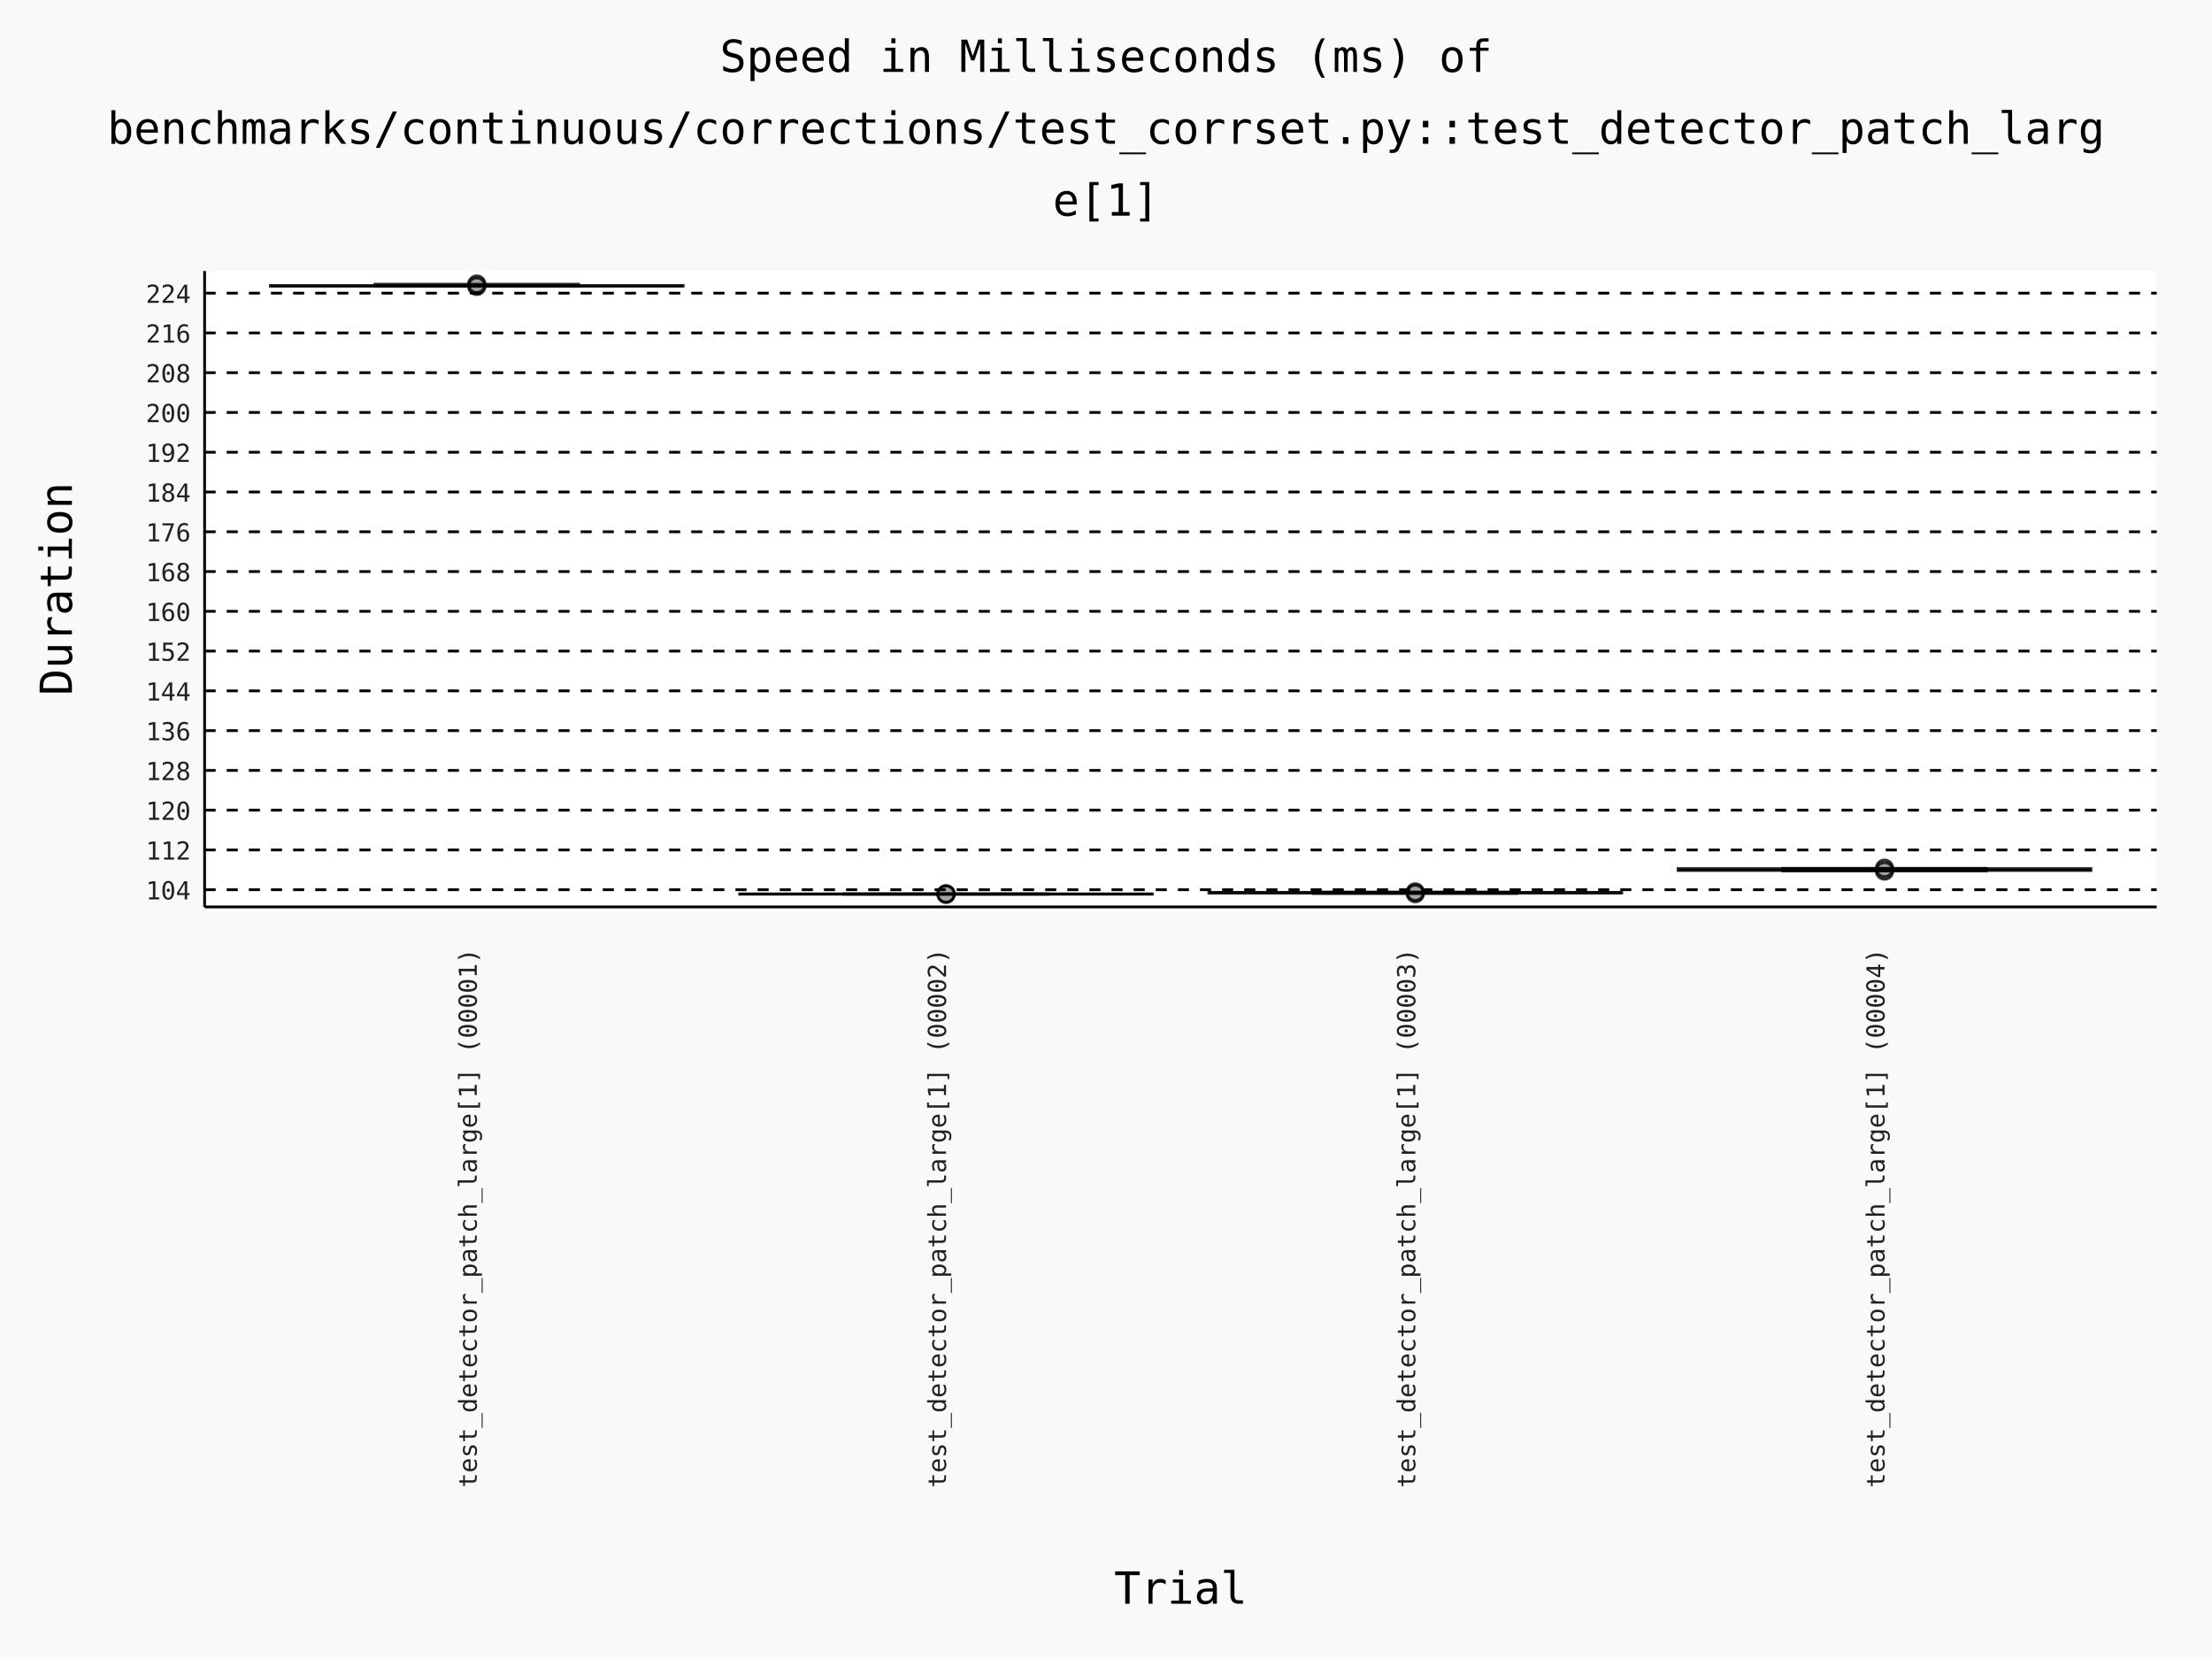
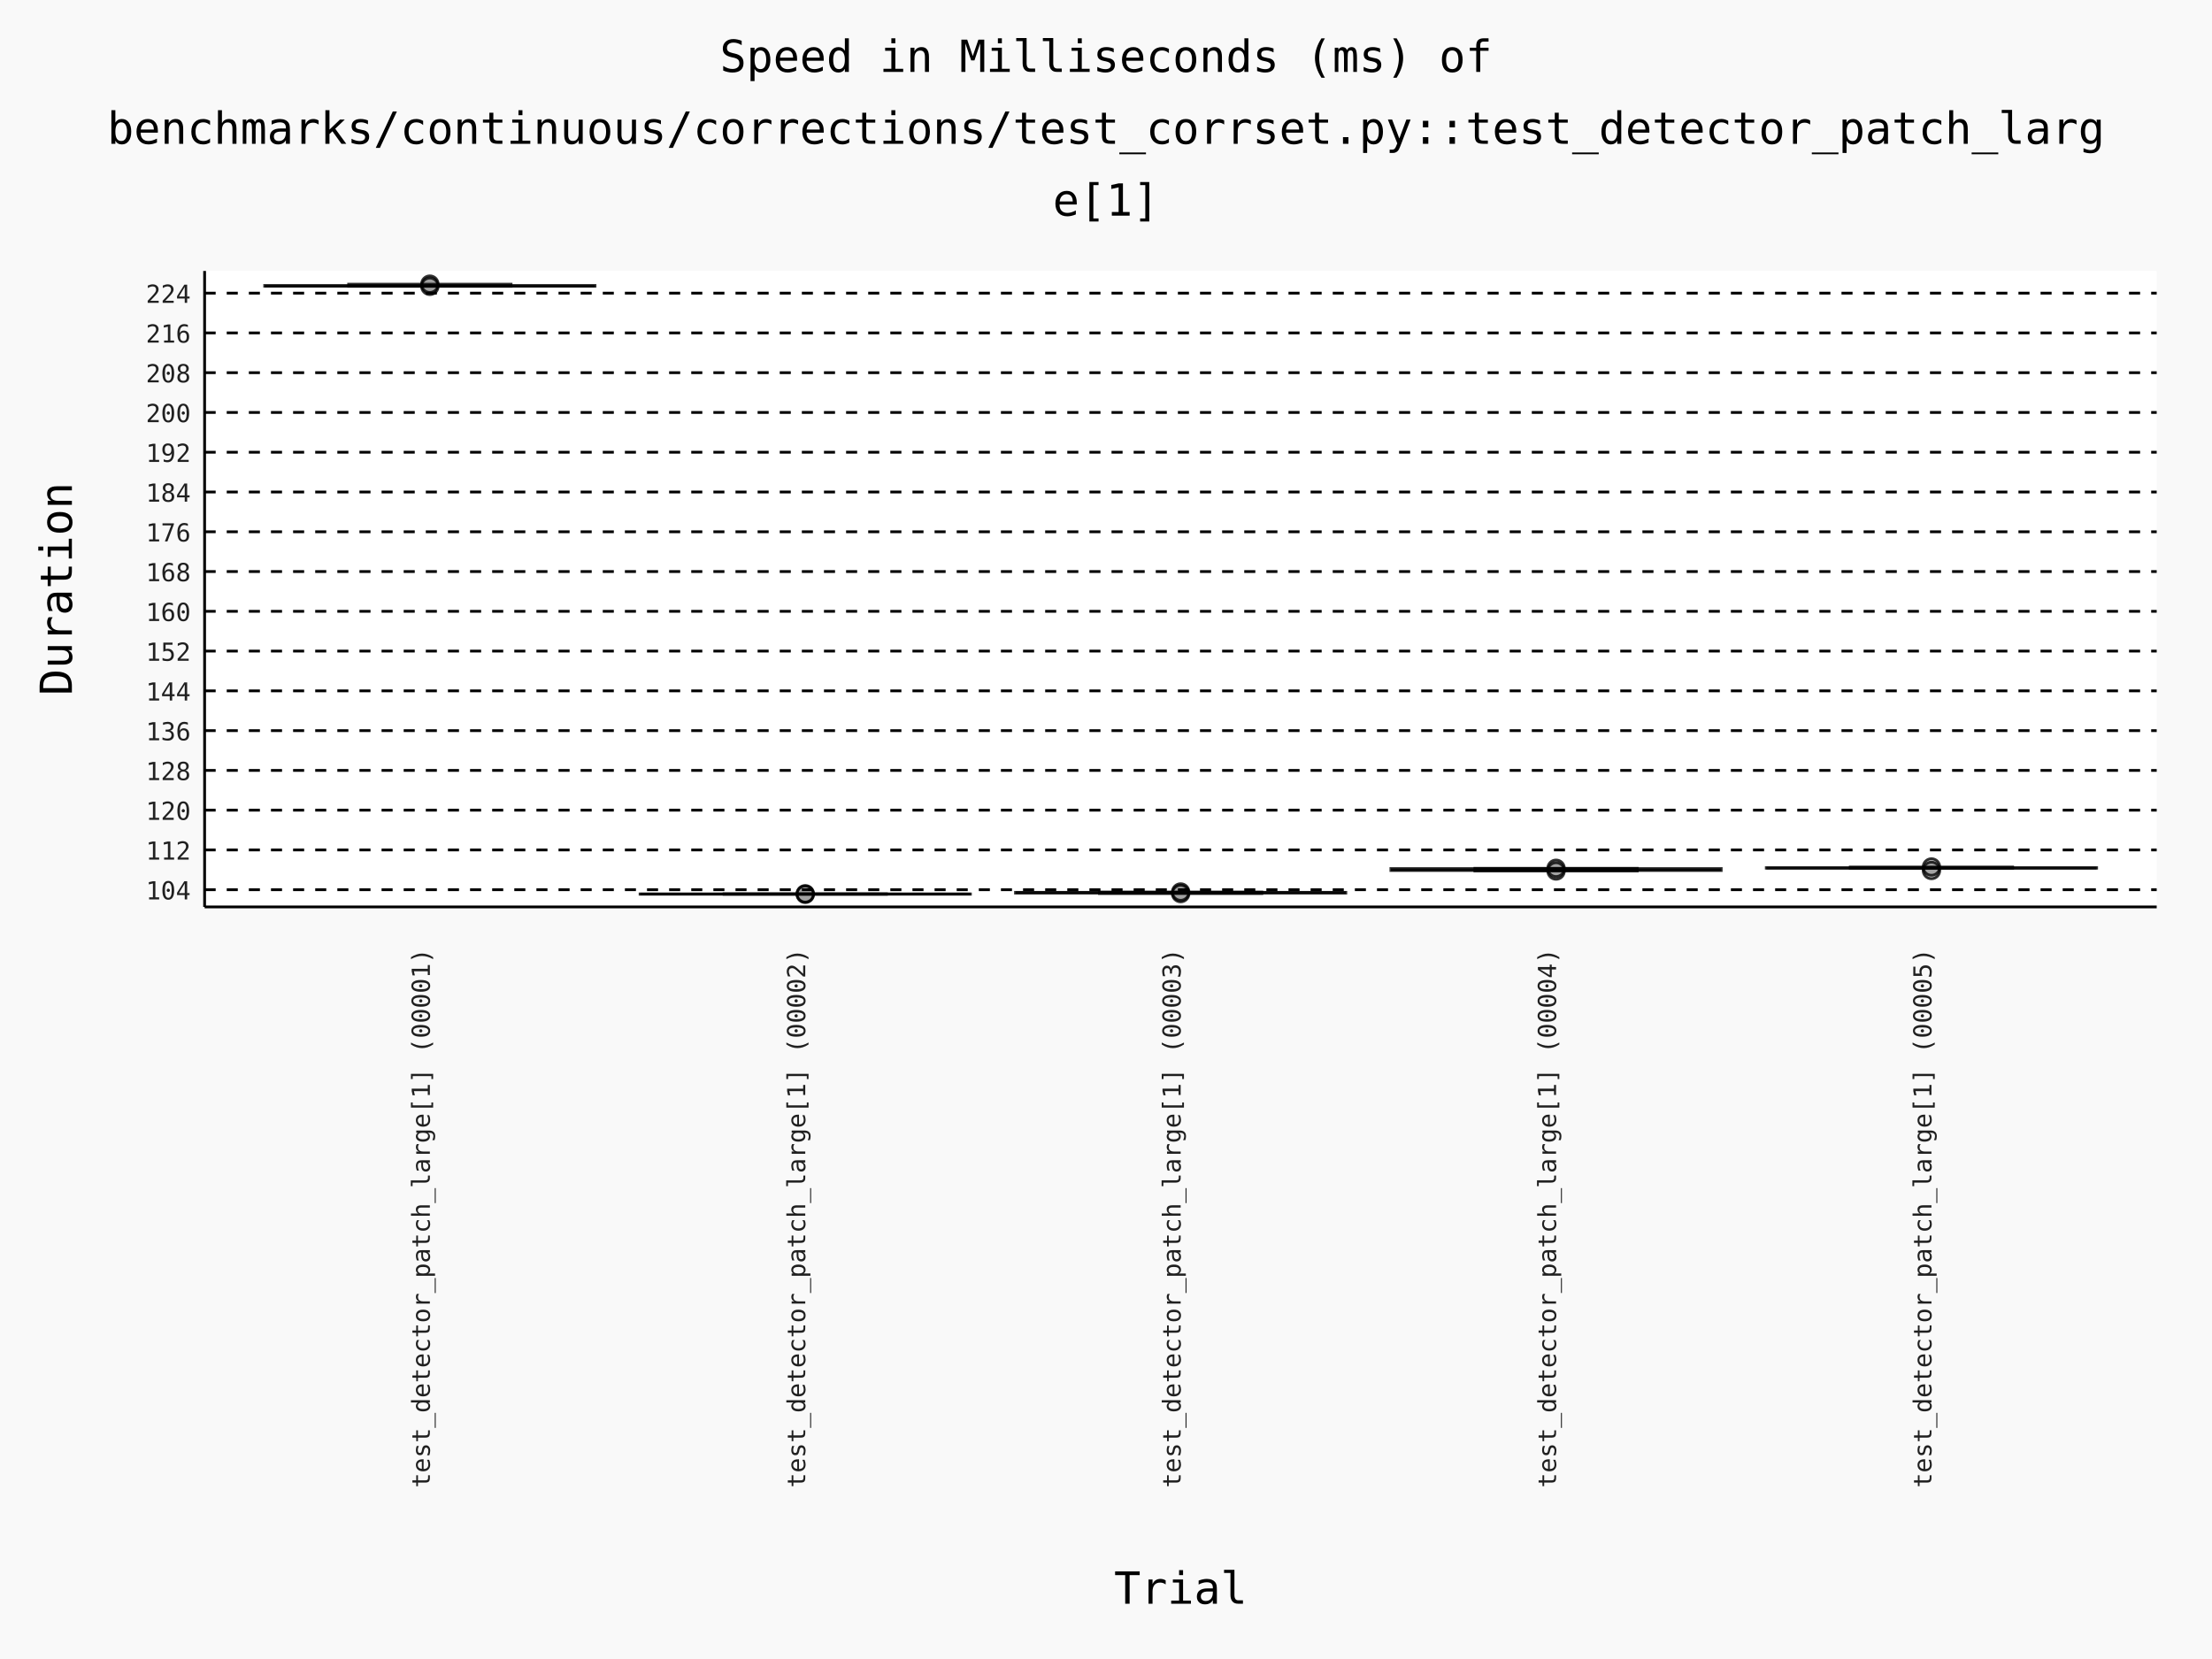
- <svg xmlns="http://www.w3.org/2000/svg" id="chart-9363306d-14eb-40ca-80ba-1935b490017d" class="pygal-chart" viewBox="0 0 800 600">
+ <svg xmlns="http://www.w3.org/2000/svg" id="chart-4187ca46-183e-4e21-b282-db7cdbf3a3f5" class="pygal-chart" viewBox="0 0 800 600">
  <defs>
-     <style type="text/css">#chart-9363306d-14eb-40ca-80ba-1935b490017d{-webkit-user-select:none;-webkit-font-smoothing:antialiased;font-family:Consolas,"Deja Vu Sans Mono","Bitstream Vera Sans Mono","Courier New",monospace}#chart-9363306d-14eb-40ca-80ba-1935b490017d .title{font-family:Consolas,"Deja Vu Sans Mono","Bitstream Vera Sans Mono","Courier New",monospace;font-size:16px}#chart-9363306d-14eb-40ca-80ba-1935b490017d .legends .legend text{font-family:Consolas,"Deja Vu Sans Mono","Bitstream Vera Sans Mono","Courier New",monospace;font-size:14px}#chart-9363306d-14eb-40ca-80ba-1935b490017d .axis text{font-family:Consolas,"Deja Vu Sans Mono","Bitstream Vera Sans Mono","Courier New",monospace;font-size:10px}#chart-9363306d-14eb-40ca-80ba-1935b490017d .axis text.major{font-family:Consolas,"Deja Vu Sans Mono","Bitstream Vera Sans Mono","Courier New",monospace;font-size:10px}#chart-9363306d-14eb-40ca-80ba-1935b490017d .text-overlay text.value{font-family:Consolas,"Deja Vu Sans Mono","Bitstream Vera Sans Mono","Courier New",monospace;font-size:16px}#chart-9363306d-14eb-40ca-80ba-1935b490017d .text-overlay text.label{font-family:Consolas,"Deja Vu Sans Mono","Bitstream Vera Sans Mono","Courier New",monospace;font-size:10px}#chart-9363306d-14eb-40ca-80ba-1935b490017d .tooltip{font-family:Consolas,"Deja Vu Sans Mono","Bitstream Vera Sans Mono","Courier New",monospace;font-size:14px}#chart-9363306d-14eb-40ca-80ba-1935b490017d text.no_data{font-family:Consolas,"Deja Vu Sans Mono","Bitstream Vera Sans Mono","Courier New",monospace;font-size:64px}
- #chart-9363306d-14eb-40ca-80ba-1935b490017d{background-color:rgba(249,249,249,1)}#chart-9363306d-14eb-40ca-80ba-1935b490017d path,#chart-9363306d-14eb-40ca-80ba-1935b490017d line,#chart-9363306d-14eb-40ca-80ba-1935b490017d rect,#chart-9363306d-14eb-40ca-80ba-1935b490017d circle{-webkit-transition:150ms;-moz-transition:150ms;transition:150ms}#chart-9363306d-14eb-40ca-80ba-1935b490017d .graph &gt; .background{fill:rgba(249,249,249,1)}#chart-9363306d-14eb-40ca-80ba-1935b490017d .plot &gt; .background{fill:rgba(255,255,255,1)}#chart-9363306d-14eb-40ca-80ba-1935b490017d .graph{fill:rgba(0,0,0,.87)}#chart-9363306d-14eb-40ca-80ba-1935b490017d text.no_data{fill:rgba(0,0,0,1)}#chart-9363306d-14eb-40ca-80ba-1935b490017d .title{fill:rgba(0,0,0,1)}#chart-9363306d-14eb-40ca-80ba-1935b490017d .legends .legend text{fill:rgba(0,0,0,.87)}#chart-9363306d-14eb-40ca-80ba-1935b490017d .legends .legend:hover text{fill:rgba(0,0,0,1)}#chart-9363306d-14eb-40ca-80ba-1935b490017d .axis .line{stroke:rgba(0,0,0,1)}#chart-9363306d-14eb-40ca-80ba-1935b490017d .axis .guide.line{stroke:rgba(0,0,0,.54)}#chart-9363306d-14eb-40ca-80ba-1935b490017d .axis .major.line{stroke:rgba(0,0,0,.87)}#chart-9363306d-14eb-40ca-80ba-1935b490017d .axis text.major{fill:rgba(0,0,0,1)}#chart-9363306d-14eb-40ca-80ba-1935b490017d .axis.y .guides:hover .guide.line,#chart-9363306d-14eb-40ca-80ba-1935b490017d .line-graph .axis.x .guides:hover .guide.line,#chart-9363306d-14eb-40ca-80ba-1935b490017d .stackedline-graph .axis.x .guides:hover .guide.line,#chart-9363306d-14eb-40ca-80ba-1935b490017d .xy-graph .axis.x .guides:hover .guide.line{stroke:rgba(0,0,0,1)}#chart-9363306d-14eb-40ca-80ba-1935b490017d .axis .guides:hover text{fill:rgba(0,0,0,1)}#chart-9363306d-14eb-40ca-80ba-1935b490017d .reactive{fill-opacity:.7;stroke-opacity:.8;stroke-width:1}#chart-9363306d-14eb-40ca-80ba-1935b490017d .ci{stroke:rgba(0,0,0,.87)}#chart-9363306d-14eb-40ca-80ba-1935b490017d .reactive.active,#chart-9363306d-14eb-40ca-80ba-1935b490017d .active .reactive{fill-opacity:.8;stroke-opacity:.9;stroke-width:4}#chart-9363306d-14eb-40ca-80ba-1935b490017d .ci .reactive.active{stroke-width:1.5}#chart-9363306d-14eb-40ca-80ba-1935b490017d .series text{fill:rgba(0,0,0,1)}#chart-9363306d-14eb-40ca-80ba-1935b490017d .tooltip rect{fill:rgba(255,255,255,1);stroke:rgba(0,0,0,1);-webkit-transition:opacity 150ms;-moz-transition:opacity 150ms;transition:opacity 150ms}#chart-9363306d-14eb-40ca-80ba-1935b490017d .tooltip .label{fill:rgba(0,0,0,.87)}#chart-9363306d-14eb-40ca-80ba-1935b490017d .tooltip .label{fill:rgba(0,0,0,.87)}#chart-9363306d-14eb-40ca-80ba-1935b490017d .tooltip .legend{font-size:.8em;fill:rgba(0,0,0,.54)}#chart-9363306d-14eb-40ca-80ba-1935b490017d .tooltip .x_label{font-size:.6em;fill:rgba(0,0,0,1)}#chart-9363306d-14eb-40ca-80ba-1935b490017d .tooltip .xlink{font-size:.5em;text-decoration:underline}#chart-9363306d-14eb-40ca-80ba-1935b490017d .tooltip .value{font-size:1.5em}#chart-9363306d-14eb-40ca-80ba-1935b490017d .bound{font-size:.5em}#chart-9363306d-14eb-40ca-80ba-1935b490017d .max-value{font-size:.75em;fill:rgba(0,0,0,.54)}#chart-9363306d-14eb-40ca-80ba-1935b490017d .map-element{fill:rgba(255,255,255,1);stroke:rgba(0,0,0,.54) !important}#chart-9363306d-14eb-40ca-80ba-1935b490017d .map-element .reactive{fill-opacity:inherit;stroke-opacity:inherit}#chart-9363306d-14eb-40ca-80ba-1935b490017d .color-0,#chart-9363306d-14eb-40ca-80ba-1935b490017d .color-0 a:visited{stroke:#000000;fill:#000000}#chart-9363306d-14eb-40ca-80ba-1935b490017d .color-1,#chart-9363306d-14eb-40ca-80ba-1935b490017d .color-1 a:visited{stroke:#000000;fill:#000000}#chart-9363306d-14eb-40ca-80ba-1935b490017d .color-2,#chart-9363306d-14eb-40ca-80ba-1935b490017d .color-2 a:visited{stroke:#000000;fill:#000000}#chart-9363306d-14eb-40ca-80ba-1935b490017d .color-3,#chart-9363306d-14eb-40ca-80ba-1935b490017d .color-3 a:visited{stroke:#000000;fill:#000000}#chart-9363306d-14eb-40ca-80ba-1935b490017d .text-overlay .color-0 text{fill:white}#chart-9363306d-14eb-40ca-80ba-1935b490017d .text-overlay .color-1 text{fill:white}#chart-9363306d-14eb-40ca-80ba-1935b490017d .text-overlay .color-2 text{fill:white}#chart-9363306d-14eb-40ca-80ba-1935b490017d .text-overlay .color-3 text{fill:white}
- #chart-9363306d-14eb-40ca-80ba-1935b490017d text.no_data{text-anchor:middle}#chart-9363306d-14eb-40ca-80ba-1935b490017d .guide.line{fill:none}#chart-9363306d-14eb-40ca-80ba-1935b490017d .centered{text-anchor:middle}#chart-9363306d-14eb-40ca-80ba-1935b490017d .title{text-anchor:middle}#chart-9363306d-14eb-40ca-80ba-1935b490017d .legends .legend text{fill-opacity:1}#chart-9363306d-14eb-40ca-80ba-1935b490017d .axis.x text{text-anchor:middle}#chart-9363306d-14eb-40ca-80ba-1935b490017d .axis.x:not(.web) text[transform]{text-anchor:start}#chart-9363306d-14eb-40ca-80ba-1935b490017d .axis.x:not(.web) text[transform].backwards{text-anchor:end}#chart-9363306d-14eb-40ca-80ba-1935b490017d .axis.y text{text-anchor:end}#chart-9363306d-14eb-40ca-80ba-1935b490017d .axis.y text[transform].backwards{text-anchor:start}#chart-9363306d-14eb-40ca-80ba-1935b490017d .axis.y2 text{text-anchor:start}#chart-9363306d-14eb-40ca-80ba-1935b490017d .axis.y2 text[transform].backwards{text-anchor:end}#chart-9363306d-14eb-40ca-80ba-1935b490017d .axis .guide.line{stroke-dasharray:4,4;stroke:black}#chart-9363306d-14eb-40ca-80ba-1935b490017d .axis .major.guide.line{stroke-dasharray:6,6;stroke:black}#chart-9363306d-14eb-40ca-80ba-1935b490017d .horizontal .axis.y .guide.line,#chart-9363306d-14eb-40ca-80ba-1935b490017d .horizontal .axis.y2 .guide.line,#chart-9363306d-14eb-40ca-80ba-1935b490017d .vertical .axis.x .guide.line{opacity:0}#chart-9363306d-14eb-40ca-80ba-1935b490017d .horizontal .axis.always_show .guide.line,#chart-9363306d-14eb-40ca-80ba-1935b490017d .vertical .axis.always_show .guide.line{opacity:1 !important}#chart-9363306d-14eb-40ca-80ba-1935b490017d .axis.y .guides:hover .guide.line,#chart-9363306d-14eb-40ca-80ba-1935b490017d .axis.y2 .guides:hover .guide.line,#chart-9363306d-14eb-40ca-80ba-1935b490017d .axis.x .guides:hover .guide.line{opacity:1}#chart-9363306d-14eb-40ca-80ba-1935b490017d .axis .guides:hover text{opacity:1}#chart-9363306d-14eb-40ca-80ba-1935b490017d .nofill{fill:none}#chart-9363306d-14eb-40ca-80ba-1935b490017d .subtle-fill{fill-opacity:.2}#chart-9363306d-14eb-40ca-80ba-1935b490017d .dot{stroke-width:1px;fill-opacity:1;stroke-opacity:1}#chart-9363306d-14eb-40ca-80ba-1935b490017d .dot.active{stroke-width:5px}#chart-9363306d-14eb-40ca-80ba-1935b490017d .dot.negative{fill:transparent}#chart-9363306d-14eb-40ca-80ba-1935b490017d text,#chart-9363306d-14eb-40ca-80ba-1935b490017d tspan{stroke:none !important}#chart-9363306d-14eb-40ca-80ba-1935b490017d .series text.active{opacity:1}#chart-9363306d-14eb-40ca-80ba-1935b490017d .tooltip rect{fill-opacity:.95;stroke-width:.5}#chart-9363306d-14eb-40ca-80ba-1935b490017d .tooltip text{fill-opacity:1}#chart-9363306d-14eb-40ca-80ba-1935b490017d .showable{visibility:hidden}#chart-9363306d-14eb-40ca-80ba-1935b490017d .showable.shown{visibility:visible}#chart-9363306d-14eb-40ca-80ba-1935b490017d .gauge-background{fill:rgba(229,229,229,1);stroke:none}#chart-9363306d-14eb-40ca-80ba-1935b490017d .bg-lines{stroke:rgba(249,249,249,1);stroke-width:2px}
+     <style type="text/css">#chart-4187ca46-183e-4e21-b282-db7cdbf3a3f5{-webkit-user-select:none;-webkit-font-smoothing:antialiased;font-family:Consolas,"Deja Vu Sans Mono","Bitstream Vera Sans Mono","Courier New",monospace}#chart-4187ca46-183e-4e21-b282-db7cdbf3a3f5 .title{font-family:Consolas,"Deja Vu Sans Mono","Bitstream Vera Sans Mono","Courier New",monospace;font-size:16px}#chart-4187ca46-183e-4e21-b282-db7cdbf3a3f5 .legends .legend text{font-family:Consolas,"Deja Vu Sans Mono","Bitstream Vera Sans Mono","Courier New",monospace;font-size:14px}#chart-4187ca46-183e-4e21-b282-db7cdbf3a3f5 .axis text{font-family:Consolas,"Deja Vu Sans Mono","Bitstream Vera Sans Mono","Courier New",monospace;font-size:10px}#chart-4187ca46-183e-4e21-b282-db7cdbf3a3f5 .axis text.major{font-family:Consolas,"Deja Vu Sans Mono","Bitstream Vera Sans Mono","Courier New",monospace;font-size:10px}#chart-4187ca46-183e-4e21-b282-db7cdbf3a3f5 .text-overlay text.value{font-family:Consolas,"Deja Vu Sans Mono","Bitstream Vera Sans Mono","Courier New",monospace;font-size:16px}#chart-4187ca46-183e-4e21-b282-db7cdbf3a3f5 .text-overlay text.label{font-family:Consolas,"Deja Vu Sans Mono","Bitstream Vera Sans Mono","Courier New",monospace;font-size:10px}#chart-4187ca46-183e-4e21-b282-db7cdbf3a3f5 .tooltip{font-family:Consolas,"Deja Vu Sans Mono","Bitstream Vera Sans Mono","Courier New",monospace;font-size:14px}#chart-4187ca46-183e-4e21-b282-db7cdbf3a3f5 text.no_data{font-family:Consolas,"Deja Vu Sans Mono","Bitstream Vera Sans Mono","Courier New",monospace;font-size:64px}
+ #chart-4187ca46-183e-4e21-b282-db7cdbf3a3f5{background-color:rgba(249,249,249,1)}#chart-4187ca46-183e-4e21-b282-db7cdbf3a3f5 path,#chart-4187ca46-183e-4e21-b282-db7cdbf3a3f5 line,#chart-4187ca46-183e-4e21-b282-db7cdbf3a3f5 rect,#chart-4187ca46-183e-4e21-b282-db7cdbf3a3f5 circle{-webkit-transition:150ms;-moz-transition:150ms;transition:150ms}#chart-4187ca46-183e-4e21-b282-db7cdbf3a3f5 .graph &gt; .background{fill:rgba(249,249,249,1)}#chart-4187ca46-183e-4e21-b282-db7cdbf3a3f5 .plot &gt; .background{fill:rgba(255,255,255,1)}#chart-4187ca46-183e-4e21-b282-db7cdbf3a3f5 .graph{fill:rgba(0,0,0,.87)}#chart-4187ca46-183e-4e21-b282-db7cdbf3a3f5 text.no_data{fill:rgba(0,0,0,1)}#chart-4187ca46-183e-4e21-b282-db7cdbf3a3f5 .title{fill:rgba(0,0,0,1)}#chart-4187ca46-183e-4e21-b282-db7cdbf3a3f5 .legends .legend text{fill:rgba(0,0,0,.87)}#chart-4187ca46-183e-4e21-b282-db7cdbf3a3f5 .legends .legend:hover text{fill:rgba(0,0,0,1)}#chart-4187ca46-183e-4e21-b282-db7cdbf3a3f5 .axis .line{stroke:rgba(0,0,0,1)}#chart-4187ca46-183e-4e21-b282-db7cdbf3a3f5 .axis .guide.line{stroke:rgba(0,0,0,.54)}#chart-4187ca46-183e-4e21-b282-db7cdbf3a3f5 .axis .major.line{stroke:rgba(0,0,0,.87)}#chart-4187ca46-183e-4e21-b282-db7cdbf3a3f5 .axis text.major{fill:rgba(0,0,0,1)}#chart-4187ca46-183e-4e21-b282-db7cdbf3a3f5 .axis.y .guides:hover .guide.line,#chart-4187ca46-183e-4e21-b282-db7cdbf3a3f5 .line-graph .axis.x .guides:hover .guide.line,#chart-4187ca46-183e-4e21-b282-db7cdbf3a3f5 .stackedline-graph .axis.x .guides:hover .guide.line,#chart-4187ca46-183e-4e21-b282-db7cdbf3a3f5 .xy-graph .axis.x .guides:hover .guide.line{stroke:rgba(0,0,0,1)}#chart-4187ca46-183e-4e21-b282-db7cdbf3a3f5 .axis .guides:hover text{fill:rgba(0,0,0,1)}#chart-4187ca46-183e-4e21-b282-db7cdbf3a3f5 .reactive{fill-opacity:.7;stroke-opacity:.8;stroke-width:1}#chart-4187ca46-183e-4e21-b282-db7cdbf3a3f5 .ci{stroke:rgba(0,0,0,.87)}#chart-4187ca46-183e-4e21-b282-db7cdbf3a3f5 .reactive.active,#chart-4187ca46-183e-4e21-b282-db7cdbf3a3f5 .active .reactive{fill-opacity:.8;stroke-opacity:.9;stroke-width:4}#chart-4187ca46-183e-4e21-b282-db7cdbf3a3f5 .ci .reactive.active{stroke-width:1.5}#chart-4187ca46-183e-4e21-b282-db7cdbf3a3f5 .series text{fill:rgba(0,0,0,1)}#chart-4187ca46-183e-4e21-b282-db7cdbf3a3f5 .tooltip rect{fill:rgba(255,255,255,1);stroke:rgba(0,0,0,1);-webkit-transition:opacity 150ms;-moz-transition:opacity 150ms;transition:opacity 150ms}#chart-4187ca46-183e-4e21-b282-db7cdbf3a3f5 .tooltip .label{fill:rgba(0,0,0,.87)}#chart-4187ca46-183e-4e21-b282-db7cdbf3a3f5 .tooltip .label{fill:rgba(0,0,0,.87)}#chart-4187ca46-183e-4e21-b282-db7cdbf3a3f5 .tooltip .legend{font-size:.8em;fill:rgba(0,0,0,.54)}#chart-4187ca46-183e-4e21-b282-db7cdbf3a3f5 .tooltip .x_label{font-size:.6em;fill:rgba(0,0,0,1)}#chart-4187ca46-183e-4e21-b282-db7cdbf3a3f5 .tooltip .xlink{font-size:.5em;text-decoration:underline}#chart-4187ca46-183e-4e21-b282-db7cdbf3a3f5 .tooltip .value{font-size:1.5em}#chart-4187ca46-183e-4e21-b282-db7cdbf3a3f5 .bound{font-size:.5em}#chart-4187ca46-183e-4e21-b282-db7cdbf3a3f5 .max-value{font-size:.75em;fill:rgba(0,0,0,.54)}#chart-4187ca46-183e-4e21-b282-db7cdbf3a3f5 .map-element{fill:rgba(255,255,255,1);stroke:rgba(0,0,0,.54) !important}#chart-4187ca46-183e-4e21-b282-db7cdbf3a3f5 .map-element .reactive{fill-opacity:inherit;stroke-opacity:inherit}#chart-4187ca46-183e-4e21-b282-db7cdbf3a3f5 .color-0,#chart-4187ca46-183e-4e21-b282-db7cdbf3a3f5 .color-0 a:visited{stroke:#000000;fill:#000000}#chart-4187ca46-183e-4e21-b282-db7cdbf3a3f5 .color-1,#chart-4187ca46-183e-4e21-b282-db7cdbf3a3f5 .color-1 a:visited{stroke:#000000;fill:#000000}#chart-4187ca46-183e-4e21-b282-db7cdbf3a3f5 .color-2,#chart-4187ca46-183e-4e21-b282-db7cdbf3a3f5 .color-2 a:visited{stroke:#000000;fill:#000000}#chart-4187ca46-183e-4e21-b282-db7cdbf3a3f5 .color-3,#chart-4187ca46-183e-4e21-b282-db7cdbf3a3f5 .color-3 a:visited{stroke:#000000;fill:#000000}#chart-4187ca46-183e-4e21-b282-db7cdbf3a3f5 .color-4,#chart-4187ca46-183e-4e21-b282-db7cdbf3a3f5 .color-4 a:visited{stroke:#000000;fill:#000000}#chart-4187ca46-183e-4e21-b282-db7cdbf3a3f5 .text-overlay .color-0 text{fill:white}#chart-4187ca46-183e-4e21-b282-db7cdbf3a3f5 .text-overlay .color-1 text{fill:white}#chart-4187ca46-183e-4e21-b282-db7cdbf3a3f5 .text-overlay .color-2 text{fill:white}#chart-4187ca46-183e-4e21-b282-db7cdbf3a3f5 .text-overlay .color-3 text{fill:white}#chart-4187ca46-183e-4e21-b282-db7cdbf3a3f5 .text-overlay .color-4 text{fill:white}
+ #chart-4187ca46-183e-4e21-b282-db7cdbf3a3f5 text.no_data{text-anchor:middle}#chart-4187ca46-183e-4e21-b282-db7cdbf3a3f5 .guide.line{fill:none}#chart-4187ca46-183e-4e21-b282-db7cdbf3a3f5 .centered{text-anchor:middle}#chart-4187ca46-183e-4e21-b282-db7cdbf3a3f5 .title{text-anchor:middle}#chart-4187ca46-183e-4e21-b282-db7cdbf3a3f5 .legends .legend text{fill-opacity:1}#chart-4187ca46-183e-4e21-b282-db7cdbf3a3f5 .axis.x text{text-anchor:middle}#chart-4187ca46-183e-4e21-b282-db7cdbf3a3f5 .axis.x:not(.web) text[transform]{text-anchor:start}#chart-4187ca46-183e-4e21-b282-db7cdbf3a3f5 .axis.x:not(.web) text[transform].backwards{text-anchor:end}#chart-4187ca46-183e-4e21-b282-db7cdbf3a3f5 .axis.y text{text-anchor:end}#chart-4187ca46-183e-4e21-b282-db7cdbf3a3f5 .axis.y text[transform].backwards{text-anchor:start}#chart-4187ca46-183e-4e21-b282-db7cdbf3a3f5 .axis.y2 text{text-anchor:start}#chart-4187ca46-183e-4e21-b282-db7cdbf3a3f5 .axis.y2 text[transform].backwards{text-anchor:end}#chart-4187ca46-183e-4e21-b282-db7cdbf3a3f5 .axis .guide.line{stroke-dasharray:4,4;stroke:black}#chart-4187ca46-183e-4e21-b282-db7cdbf3a3f5 .axis .major.guide.line{stroke-dasharray:6,6;stroke:black}#chart-4187ca46-183e-4e21-b282-db7cdbf3a3f5 .horizontal .axis.y .guide.line,#chart-4187ca46-183e-4e21-b282-db7cdbf3a3f5 .horizontal .axis.y2 .guide.line,#chart-4187ca46-183e-4e21-b282-db7cdbf3a3f5 .vertical .axis.x .guide.line{opacity:0}#chart-4187ca46-183e-4e21-b282-db7cdbf3a3f5 .horizontal .axis.always_show .guide.line,#chart-4187ca46-183e-4e21-b282-db7cdbf3a3f5 .vertical .axis.always_show .guide.line{opacity:1 !important}#chart-4187ca46-183e-4e21-b282-db7cdbf3a3f5 .axis.y .guides:hover .guide.line,#chart-4187ca46-183e-4e21-b282-db7cdbf3a3f5 .axis.y2 .guides:hover .guide.line,#chart-4187ca46-183e-4e21-b282-db7cdbf3a3f5 .axis.x .guides:hover .guide.line{opacity:1}#chart-4187ca46-183e-4e21-b282-db7cdbf3a3f5 .axis .guides:hover text{opacity:1}#chart-4187ca46-183e-4e21-b282-db7cdbf3a3f5 .nofill{fill:none}#chart-4187ca46-183e-4e21-b282-db7cdbf3a3f5 .subtle-fill{fill-opacity:.2}#chart-4187ca46-183e-4e21-b282-db7cdbf3a3f5 .dot{stroke-width:1px;fill-opacity:1;stroke-opacity:1}#chart-4187ca46-183e-4e21-b282-db7cdbf3a3f5 .dot.active{stroke-width:5px}#chart-4187ca46-183e-4e21-b282-db7cdbf3a3f5 .dot.negative{fill:transparent}#chart-4187ca46-183e-4e21-b282-db7cdbf3a3f5 text,#chart-4187ca46-183e-4e21-b282-db7cdbf3a3f5 tspan{stroke:none !important}#chart-4187ca46-183e-4e21-b282-db7cdbf3a3f5 .series text.active{opacity:1}#chart-4187ca46-183e-4e21-b282-db7cdbf3a3f5 .tooltip rect{fill-opacity:.95;stroke-width:.5}#chart-4187ca46-183e-4e21-b282-db7cdbf3a3f5 .tooltip text{fill-opacity:1}#chart-4187ca46-183e-4e21-b282-db7cdbf3a3f5 .showable{visibility:hidden}#chart-4187ca46-183e-4e21-b282-db7cdbf3a3f5 .showable.shown{visibility:visible}#chart-4187ca46-183e-4e21-b282-db7cdbf3a3f5 .gauge-background{fill:rgba(229,229,229,1);stroke:none}#chart-4187ca46-183e-4e21-b282-db7cdbf3a3f5 .bg-lines{stroke:rgba(249,249,249,1);stroke-width:2px}
.tooltip .value{font-size:1em !important}.axis text{font-size:9px !important}</style>
  </defs>
  <g class="graph custombox-graph vertical">
    <rect x="0" y="0" width="800" height="600" class="background" />
    <g transform="translate(74, 98)" class="plot">
      <rect x="0" y="0" width="706.0" height="230.0" class="background" />
      <g class="axis y always_show">
        <path d="M0 230 h706" class="line" />
        <g class="guides">
          <path d="M0 223.779 h706" class="guide line" />
          <text x="-5" y="227.279" class="">104</text>
        </g>
        <g class="guides">
          <path d="M0 209.395 h706" class="guide line" />
          <text x="-5" y="212.895" class="">112</text>
        </g>
        <g class="guides">
          <path d="M0 195.011 h706" class="guide line" />
          <text x="-5" y="198.511" class="">120</text>
        </g>
        <g class="guides">
          <path d="M0 180.627 h706" class="guide line" />
          <text x="-5" y="184.127" class="">128</text>
        </g>
        <g class="guides">
          <path d="M0 166.243 h706" class="guide line" />
          <text x="-5" y="169.743" class="">136</text>
        </g>
        <g class="guides">
          <path d="M0 151.859 h706" class="guide line" />
          <text x="-5" y="155.359" class="">144</text>
        </g>
        <g class="guides">
          <path d="M0 137.475 h706" class="guide line" />
          <text x="-5" y="140.975" class="">152</text>
        </g>
        <g class="guides">
          <path d="M0 123.091 h706" class="guide line" />
          <text x="-5" y="126.591" class="">160</text>
        </g>
        <g class="guides">
          <path d="M0 108.707 h706" class="guide line" />
          <text x="-5" y="112.207" class="">168</text>
        </g>
        <g class="guides">
          <path d="M0 94.323 h706" class="guide line" />
          <text x="-5" y="97.823" class="">176</text>
        </g>
        <g class="guides">
          <path d="M0 79.939 h706" class="guide line" />
          <text x="-5" y="83.439" class="">184</text>
        </g>
        <g class="guides">
          <path d="M0 65.555 h706" class="guide line" />
          <text x="-5" y="69.055" class="">192</text>
        </g>
        <g class="guides">
          <path d="M0 51.171 h706" class="guide line" />
          <text x="-5" y="54.671" class="">200</text>
        </g>
        <g class="guides">
          <path d="M0 36.787 h706" class="guide line" />
          <text x="-5" y="40.287" class="">208</text>
        </g>
        <g class="guides">
          <path d="M0 22.403 h706" class="guide line" />
          <text x="-5" y="25.903" class="">216</text>
        </g>
        <g class="guides">
          <path d="M0 8.019 h706" class="guide line" />
          <text x="-5" y="11.519" class="">224</text>
        </g>
      </g>
      <g class="axis x">
        <path d="M0 0 v230" class="line" />
        <g class="guides">
-           <path d="M98.433 0 v230" class="guide line" />
-           <text x="98.433" y="245.0" class="backwards" transform="rotate(270 98.43269 245)">test_detector_patch_large[1] (00001)</text>
-         </g>
-         <g class="guides">
-           <path d="M268.144 0 v230" class="guide line" />
-           <text x="268.144" y="245.0" class="backwards" transform="rotate(270 268.1442 245)">test_detector_patch_large[1] (00002)</text>
-         </g>
-         <g class="guides">
-           <path d="M437.856 0 v230" class="guide line" />
-           <text x="437.856" y="245.0" class="backwards" transform="rotate(270 437.8558 245)">test_detector_patch_large[1] (00003)</text>
-         </g>
-         <g class="guides">
-           <path d="M607.567 0 v230" class="guide line" />
-           <text x="607.567" y="245.0" class="backwards" transform="rotate(270 607.5673 245)">test_detector_patch_large[1] (00004)</text>
+           <path d="M81.462 0 v230" class="guide line" />
+           <text x="81.462" y="245.0" class="backwards" transform="rotate(270 81.46154 245)">test_detector_patch_large[1] (00001)</text>
+         </g>
+         <g class="guides">
+           <path d="M217.231 0 v230" class="guide line" />
+           <text x="217.231" y="245.0" class="backwards" transform="rotate(270 217.2308 245)">test_detector_patch_large[1] (00002)</text>
+         </g>
+         <g class="guides">
+           <path d="M353 0 v230" class="guide line" />
+           <text x="353.0" y="245.0" class="backwards" transform="rotate(270 353 245)">test_detector_patch_large[1] (00003)</text>
+         </g>
+         <g class="guides">
+           <path d="M488.769 0 v230" class="guide line" />
+           <text x="488.769" y="245.0" class="backwards" transform="rotate(270 488.7692 245)">test_detector_patch_large[1] (00004)</text>
+         </g>
+         <g class="guides">
+           <path d="M624.538 0 v230" class="guide line" />
+           <text x="624.538" y="245.0" class="backwards" transform="rotate(270 624.5385 245)">test_detector_patch_large[1] (00005)</text>
        </g>
      </g>
      <g class="series serie-0 color-0">
        <g class="boxes">
          <g class="box">
-             <path stroke-width="3" d="M61.096 5.548 L135.769 5.548" class="reactive tooltip-trigger" />
-             <path stroke-width="3" d="M23.76 5.495 L173.106 5.495" class="reactive tooltip-trigger" />
-             <path stroke-width="3" d="M61.096 4.768 L135.769 4.768" class="reactive tooltip-trigger" />
-             <path stroke-width="2" d="M98.433 5.548 L98.433 5.509" class="reactive tooltip-trigger" />
-             <path stroke-width="2" d="M98.433 4.768 L98.433 5.243" class="reactive tooltip-trigger" />
-             <rect x="23.76" y="5.243" height="0.266" width="149.346" class="subtle-fill reactive tooltip-trigger" />
-             <circle cx="98.433" cy="5.548" r="3" class="subtle-fill reactive tooltip-trigger" />
-             <circle cx="98.433" cy="4.768" r="3" class="subtle-fill reactive tooltip-trigger" />
+             <path stroke-width="3" d="M51.592 5.548 L111.331 5.548" class="reactive tooltip-trigger" />
+             <path stroke-width="3" d="M21.723 5.495 L141.2 5.495" class="reactive tooltip-trigger" />
+             <path stroke-width="3" d="M51.592 4.768 L111.331 4.768" class="reactive tooltip-trigger" />
+             <path stroke-width="2" d="M81.462 5.548 L81.462 5.509" class="reactive tooltip-trigger" />
+             <path stroke-width="2" d="M81.462 4.768 L81.462 5.243" class="reactive tooltip-trigger" />
+             <rect x="21.723" y="5.243" height="0.266" width="119.477" class="subtle-fill reactive tooltip-trigger" />
+             <circle cx="81.462" cy="5.548" r="3" class="subtle-fill reactive tooltip-trigger" />
+             <circle cx="81.462" cy="4.768" r="3" class="subtle-fill reactive tooltip-trigger" />
          </g>
        </g>
      </g>
      <g class="series serie-1 color-1">
        <g class="boxes">
          <g class="box">
-             <path stroke-width="3" d="M230.808 225.437 L305.481 225.437" class="reactive tooltip-trigger" />
-             <path stroke-width="3" d="M193.471 225.344 L342.817 225.344" class="reactive tooltip-trigger" />
-             <path stroke-width="3" d="M230.808 225.251 L305.481 225.251" class="reactive tooltip-trigger" />
-             <path stroke-width="2" d="M268.144 225.437 L268.144 225.406" class="reactive tooltip-trigger" />
-             <path stroke-width="2" d="M268.144 225.251 L268.144 225.303" class="reactive tooltip-trigger" />
-             <rect x="193.471" y="225.303" height="0.103" width="149.346" class="subtle-fill reactive tooltip-trigger" />
-             <circle cx="268.144" cy="225.437" r="3" class="subtle-fill reactive tooltip-trigger" />
-             <circle cx="268.144" cy="225.251" r="3" class="subtle-fill reactive tooltip-trigger" />
+             <path stroke-width="3" d="M187.362 225.437 L247.1 225.437" class="reactive tooltip-trigger" />
+             <path stroke-width="3" d="M157.492 225.344 L276.969 225.344" class="reactive tooltip-trigger" />
+             <path stroke-width="3" d="M187.362 225.251 L247.1 225.251" class="reactive tooltip-trigger" />
+             <path stroke-width="2" d="M217.231 225.437 L217.231 225.406" class="reactive tooltip-trigger" />
+             <path stroke-width="2" d="M217.231 225.251 L217.231 225.303" class="reactive tooltip-trigger" />
+             <rect x="157.492" y="225.303" height="0.103" width="119.477" class="subtle-fill reactive tooltip-trigger" />
+             <circle cx="217.231" cy="225.437" r="3" class="subtle-fill reactive tooltip-trigger" />
+             <circle cx="217.231" cy="225.251" r="3" class="subtle-fill reactive tooltip-trigger" />
          </g>
        </g>
      </g>
      <g class="series serie-2 color-2">
        <g class="boxes">
          <g class="box">
-             <path stroke-width="3" d="M400.519 225.175 L475.192 225.175" class="reactive tooltip-trigger" />
-             <path stroke-width="3" d="M363.183 224.824 L512.529 224.824" class="reactive tooltip-trigger" />
-             <path stroke-width="3" d="M400.519 224.607 L475.192 224.607" class="reactive tooltip-trigger" />
-             <path stroke-width="2" d="M437.856 225.175 L437.856 225.001" class="reactive tooltip-trigger" />
-             <path stroke-width="2" d="M437.856 224.607 L437.856 224.723" class="reactive tooltip-trigger" />
-             <rect x="363.183" y="224.723" height="0.277" width="149.346" class="subtle-fill reactive tooltip-trigger" />
-             <circle cx="437.856" cy="225.175" r="3" class="subtle-fill reactive tooltip-trigger" />
-             <circle cx="437.856" cy="224.607" r="3" class="subtle-fill reactive tooltip-trigger" />
+             <path stroke-width="3" d="M323.131 225.175 L382.869 225.175" class="reactive tooltip-trigger" />
+             <path stroke-width="3" d="M293.262 224.824 L412.738 224.824" class="reactive tooltip-trigger" />
+             <path stroke-width="3" d="M323.131 224.607 L382.869 224.607" class="reactive tooltip-trigger" />
+             <path stroke-width="2" d="M353 225.175 L353 225.001" class="reactive tooltip-trigger" />
+             <path stroke-width="2" d="M353 224.607 L353 224.723" class="reactive tooltip-trigger" />
+             <rect x="293.262" y="224.723" height="0.277" width="119.477" class="subtle-fill reactive tooltip-trigger" />
+             <circle cx="353.0" cy="225.175" r="3" class="subtle-fill reactive tooltip-trigger" />
+             <circle cx="353.0" cy="224.607" r="3" class="subtle-fill reactive tooltip-trigger" />
          </g>
        </g>
      </g>
      <g class="series serie-3 color-3">
        <g class="boxes">
          <g class="box">
-             <path stroke-width="3" d="M570.231 216.999 L644.904 216.999" class="reactive tooltip-trigger" />
-             <path stroke-width="3" d="M532.894 216.571 L682.24 216.571" class="reactive tooltip-trigger" />
-             <path stroke-width="3" d="M570.231 216.035 L644.904 216.035" class="reactive tooltip-trigger" />
-             <path stroke-width="2" d="M607.567 216.999 L607.567 216.83" class="reactive tooltip-trigger" />
-             <path stroke-width="2" d="M607.567 216.035 L607.567 216.12" class="reactive tooltip-trigger" />
-             <rect x="532.894" y="216.12" height="0.71" width="149.346" class="subtle-fill reactive tooltip-trigger" />
-             <circle cx="607.567" cy="216.999" r="3" class="subtle-fill reactive tooltip-trigger" />
-             <circle cx="607.567" cy="216.035" r="3" class="subtle-fill reactive tooltip-trigger" />
+             <path stroke-width="3" d="M458.9 216.999 L518.638 216.999" class="reactive tooltip-trigger" />
+             <path stroke-width="3" d="M429.031 216.571 L548.508 216.571" class="reactive tooltip-trigger" />
+             <path stroke-width="3" d="M458.9 216.035 L518.638 216.035" class="reactive tooltip-trigger" />
+             <path stroke-width="2" d="M488.769 216.999 L488.769 216.83" class="reactive tooltip-trigger" />
+             <path stroke-width="2" d="M488.769 216.035 L488.769 216.12" class="reactive tooltip-trigger" />
+             <rect x="429.031" y="216.12" height="0.71" width="119.477" class="subtle-fill reactive tooltip-trigger" />
+             <circle cx="488.769" cy="216.999" r="3" class="subtle-fill reactive tooltip-trigger" />
+             <circle cx="488.769" cy="216.035" r="3" class="subtle-fill reactive tooltip-trigger" />
+           </g>
+         </g>
+       </g>
+       <g class="series serie-4 color-4">
+         <g class="boxes">
+           <g class="box">
+             <path stroke-width="3" d="M594.669 216.026 L654.408 216.026" class="reactive tooltip-trigger" />
+             <path stroke-width="3" d="M564.8 215.949 L684.277 215.949" class="reactive tooltip-trigger" />
+             <path stroke-width="3" d="M594.669 215.564 L654.408 215.564" class="reactive tooltip-trigger" />
+             <path stroke-width="2" d="M624.538 216.026 L624.538 215.982" class="reactive tooltip-trigger" />
+             <path stroke-width="2" d="M624.538 215.564 L624.538 215.809" class="reactive tooltip-trigger" />
+             <rect x="564.8" y="215.809" height="0.173" width="119.477" class="subtle-fill reactive tooltip-trigger" />
+             <circle cx="624.538" cy="216.812" r="3" class="subtle-fill reactive tooltip-trigger" />
+             <circle cx="624.538" cy="215.564" r="3" class="subtle-fill reactive tooltip-trigger" />
          </g>
        </g>
      </g>
    </g>
    <g class="titles">
      <text x="400.0" y="26" class="title plot_title">Speed in Milliseconds (ms) of</text>
      <text x="400.0" y="52" class="title plot_title">benchmarks/continuous/corrections/test_corrset.py::test_detector_patch_larg</text>
      <text x="400.0" y="78" class="title plot_title">e[1]</text>
      <text x="427.0" y="580.0" class="title">Trial</text>
      <text x="0" y="239.0" class="title" transform="rotate(-90 0 213)">Duration</text>
    </g>
    <g transform="translate(74, 98)" class="plot overlay">
      <g class="series serie-0 color-0" />
      <g class="series serie-1 color-1" />
      <g class="series serie-2 color-2" />
      <g class="series serie-3 color-3" />
+       <g class="series serie-4 color-4" />
    </g>
    <g transform="translate(74, 98)" class="plot text-overlay">
      <g class="series serie-0 color-0" />
      <g class="series serie-1 color-1" />
      <g class="series serie-2 color-2" />
      <g class="series serie-3 color-3" />
+       <g class="series serie-4 color-4" />
    </g>
    <g transform="translate(74, 98)" class="plot tooltip-overlay">
      <g transform="translate(0 0)" style="opacity: 0" class="tooltip">
        <rect rx="0" ry="0" width="0" height="0" class="tooltip-box" />
        <g class="text" />
      </g>
    </g>
  </g>
</svg>
